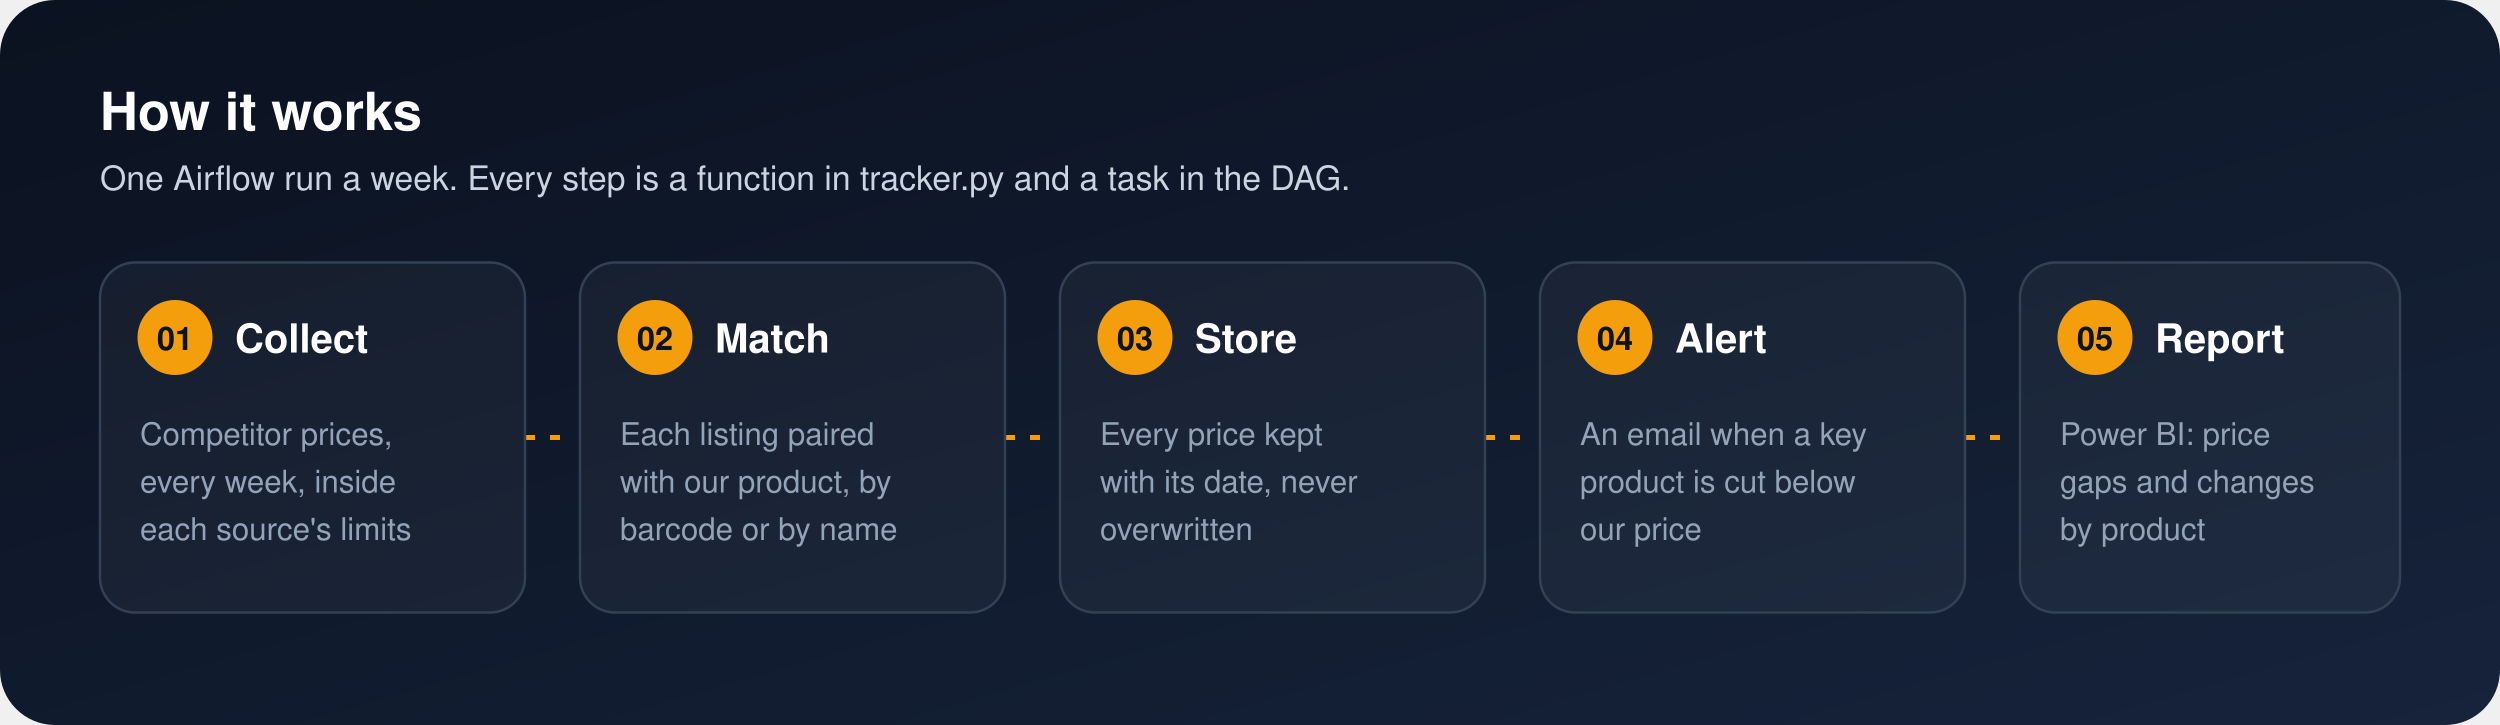
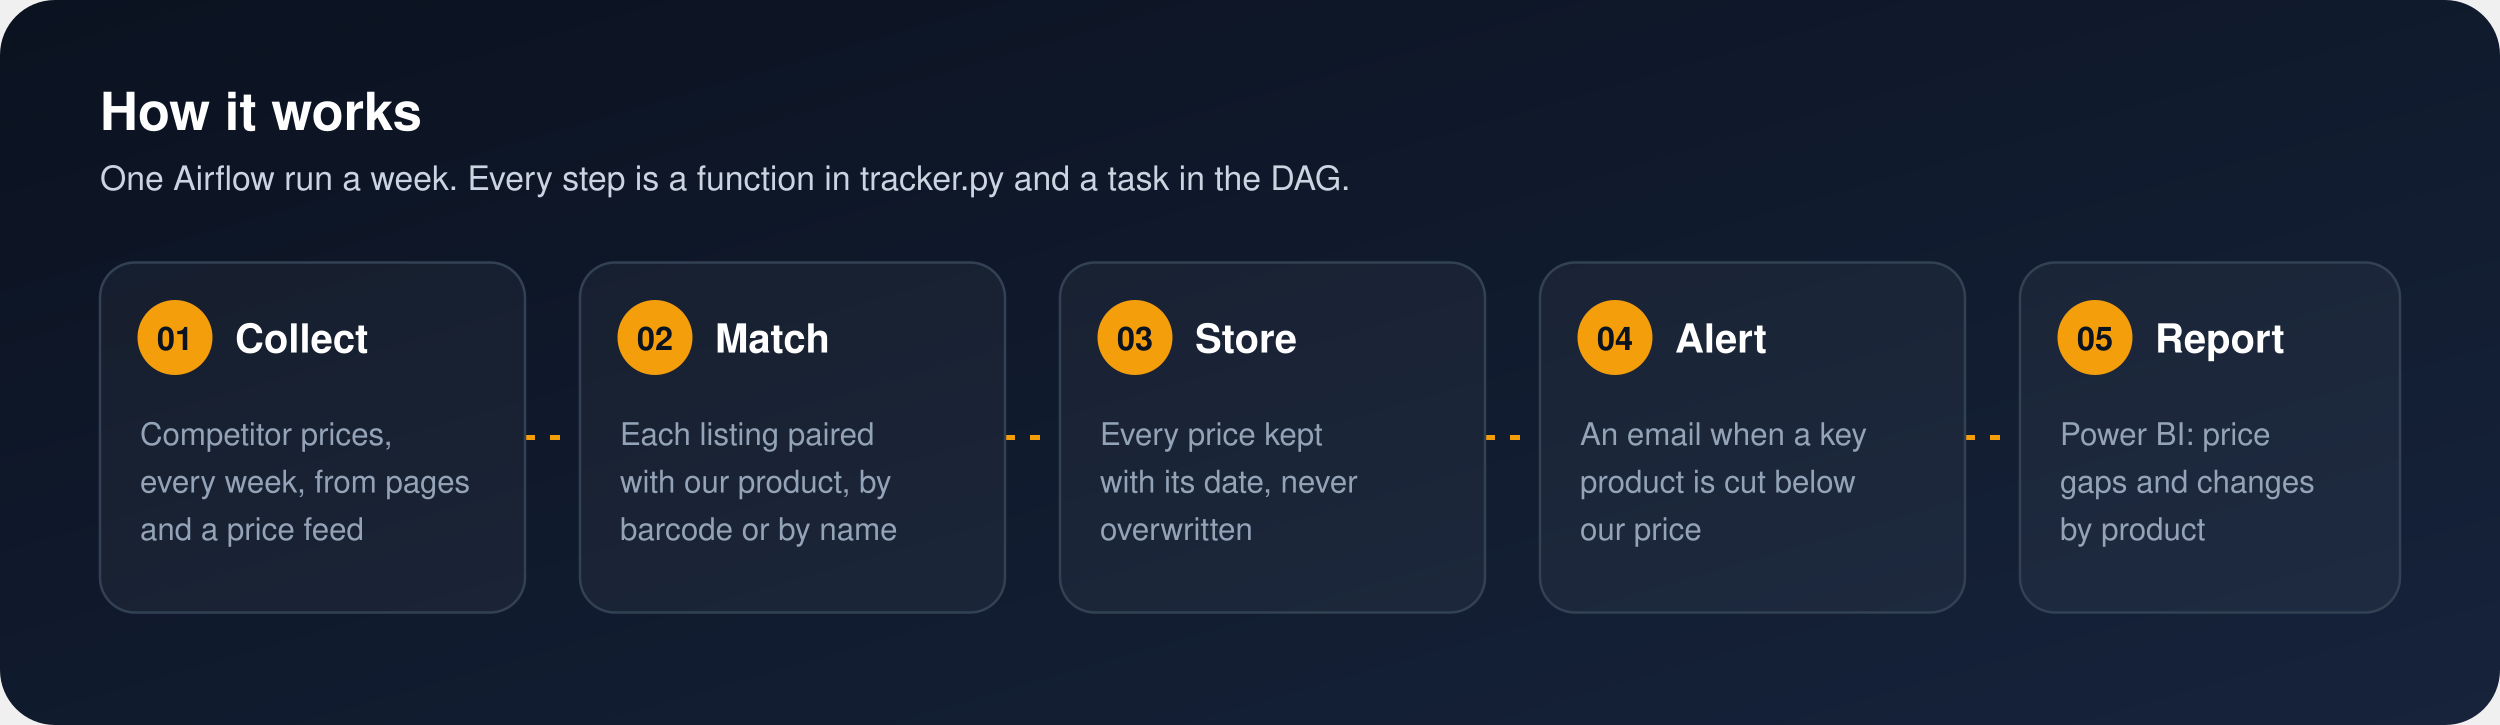
- <svg xmlns="http://www.w3.org/2000/svg" viewBox="0 0 1000 290" width="1000" height="290" role="img" aria-label="How it works: 01 Collect, competitor prices read every week inside each source's limits; 02 Match, each competitor listing paired with our product by barcode or by name; 03 Store, every price kept with its date, never overwritten; 04 Alert, an email when a key product is cut below our price; 05 Report, Power BI pages of price gaps and changes.">
+ <svg xmlns="http://www.w3.org/2000/svg" viewBox="0 0 1000 290" width="1000" height="290" role="img" aria-label="How it works: 01 Collect, competitor prices read every week, from product pages and a price feed; 02 Match, each competitor listing paired with our product by barcode or by name; 03 Store, every price kept with its date, never overwritten; 04 Alert, an email when a key product is cut below our price; 05 Report, Power BI pages of price gaps and changes.">
  <defs>
    <linearGradient id="bg" x1="0" y1="0" x2="1" y2="1">
      <stop offset="0" stop-color="#0B1220" />
      <stop offset="1" stop-color="#16233B" />
    </linearGradient>
  </defs>
  <style>
    text { font-family: "Segoe UI", -apple-system, Helvetica, Arial, sans-serif; }
    .title { font-size: 21px; font-weight: 700; fill: #FFFFFF; }
    .sub { font-size: 13.5px; fill: #CBD5E1; }
    .num { font-size: 13px; font-weight: 700; fill: #0B1220; }
    .step { font-size: 16px; font-weight: 700; fill: #FFFFFF; }
    .desc { font-size: 12.5px; fill: #94A3B8; }
    .box { fill: #FFFFFF; fill-opacity: 0.04; stroke: #334155; }
    .link { fill: none; stroke: #F59E0B; stroke-width: 2; stroke-dasharray: 4 6; animation: flow 1.6s linear infinite; }
    @keyframes flow { to { stroke-dashoffset: -20; } }
  </style>
  <rect width="1000" height="290" rx="22" fill="url(#bg)" />
  <text x="40" y="52" class="title">How it works</text>
  <text x="40" y="76" class="sub">One Airflow run a week. Every step is a function in tracker.py and a task in the DAG.</text>
  <path class="link" d="M210 175h18" />
  <path class="link" d="M402 175h18" />
  <path class="link" d="M594 175h18" />
  <path class="link" d="M786 175h18" />
  <rect x="40" y="105" width="170" height="140" rx="14" class="box" />
  <circle cx="70" cy="135" r="15" fill="#F59E0B" />
  <text x="70" y="140" class="num" text-anchor="middle">01</text>
  <text x="94" y="141" class="step">Collect</text>
  <text x="56" y="178" class="desc">Competitor prices,</text>
-   <text x="56" y="197" class="desc">every week, inside</text>
-   <text x="56" y="216" class="desc">each source's limits</text>
+   <text x="56" y="197" class="desc">every week, from pages</text>
+   <text x="56" y="216" class="desc">and a price feed</text>
  <rect x="232" y="105" width="170" height="140" rx="14" class="box" />
  <circle cx="262" cy="135" r="15" fill="#F59E0B" />
  <text x="262" y="140" class="num" text-anchor="middle">02</text>
  <text x="286" y="141" class="step">Match</text>
  <text x="248" y="178" class="desc">Each listing paired</text>
  <text x="248" y="197" class="desc">with our product, by</text>
  <text x="248" y="216" class="desc">barcode or by name</text>
  <rect x="424" y="105" width="170" height="140" rx="14" class="box" />
  <circle cx="454" cy="135" r="15" fill="#F59E0B" />
  <text x="454" y="140" class="num" text-anchor="middle">03</text>
  <text x="478" y="141" class="step">Store</text>
  <text x="440" y="178" class="desc">Every price kept</text>
  <text x="440" y="197" class="desc">with its date, never</text>
  <text x="440" y="216" class="desc">overwritten</text>
  <rect x="616" y="105" width="170" height="140" rx="14" class="box" />
  <circle cx="646" cy="135" r="15" fill="#F59E0B" />
  <text x="646" y="140" class="num" text-anchor="middle">04</text>
  <text x="670" y="141" class="step">Alert</text>
  <text x="632" y="178" class="desc">An email when a key</text>
  <text x="632" y="197" class="desc">product is cut below</text>
  <text x="632" y="216" class="desc">our price</text>
  <rect x="808" y="105" width="152" height="140" rx="14" class="box" />
  <circle cx="838" cy="135" r="15" fill="#F59E0B" />
  <text x="838" y="140" class="num" text-anchor="middle">05</text>
  <text x="862" y="141" class="step">Report</text>
  <text x="824" y="178" class="desc">Power BI: price</text>
  <text x="824" y="197" class="desc">gaps and changes</text>
  <text x="824" y="216" class="desc">by product</text>
</svg>
